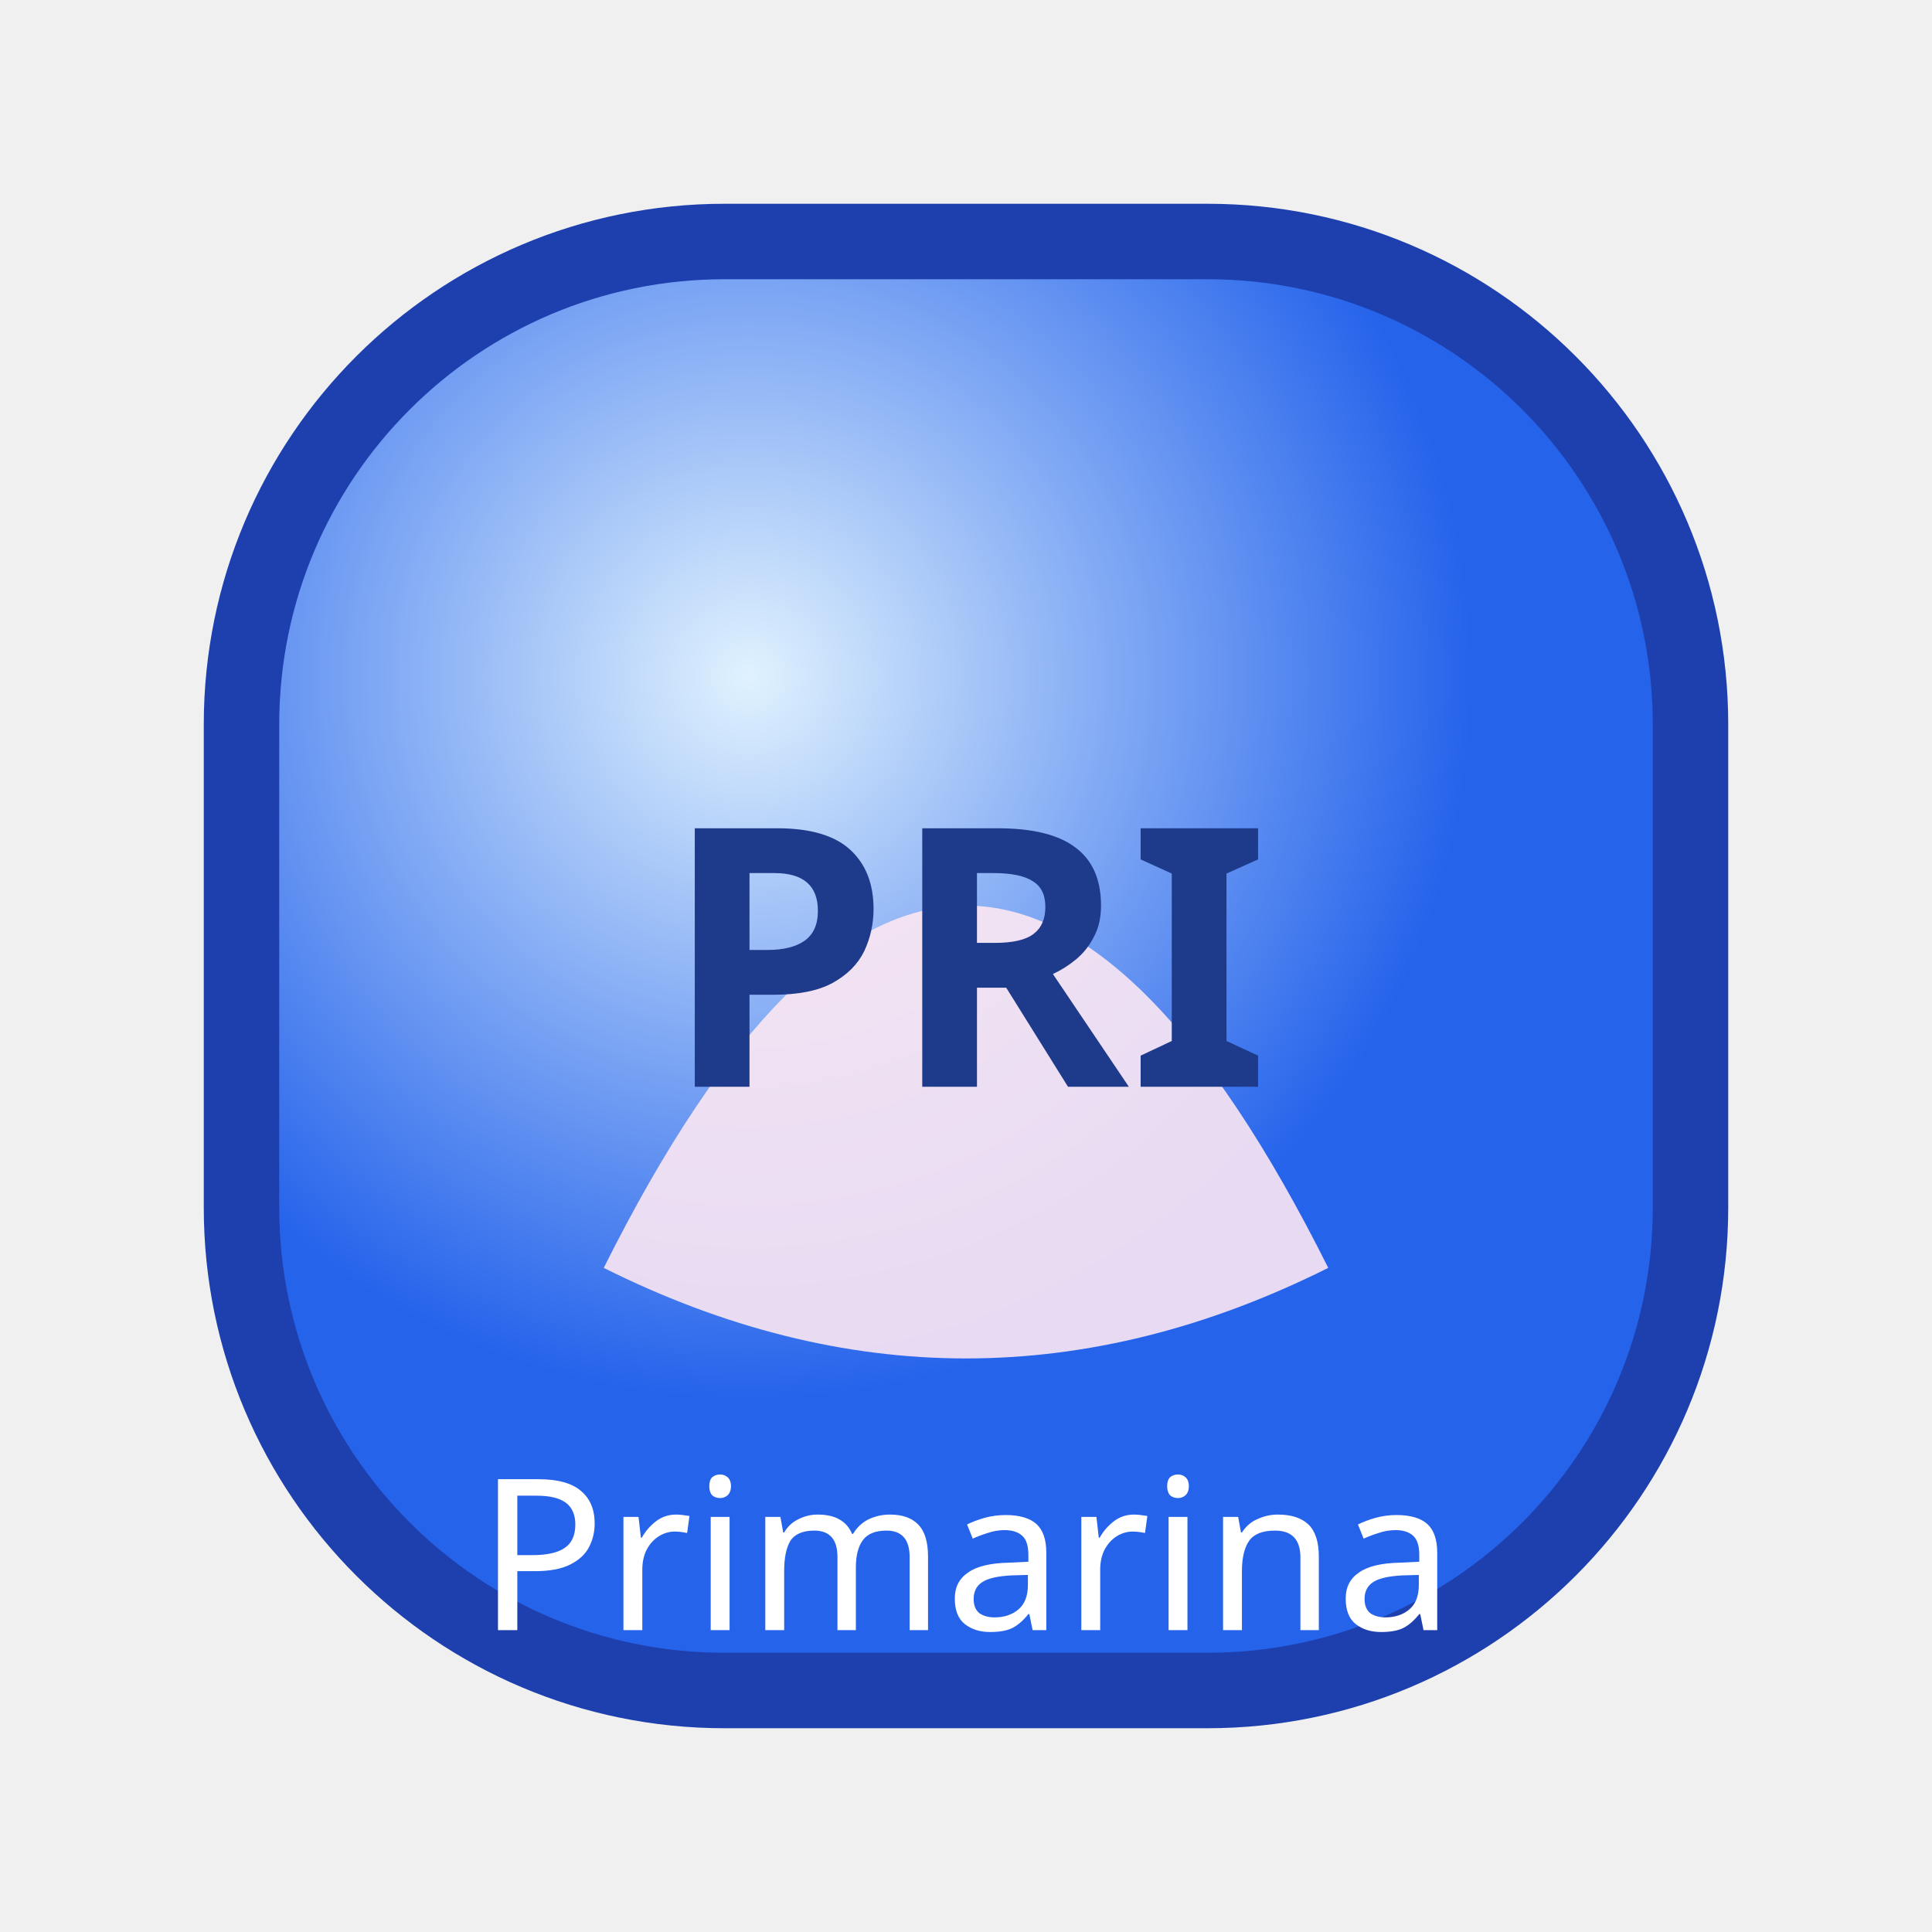
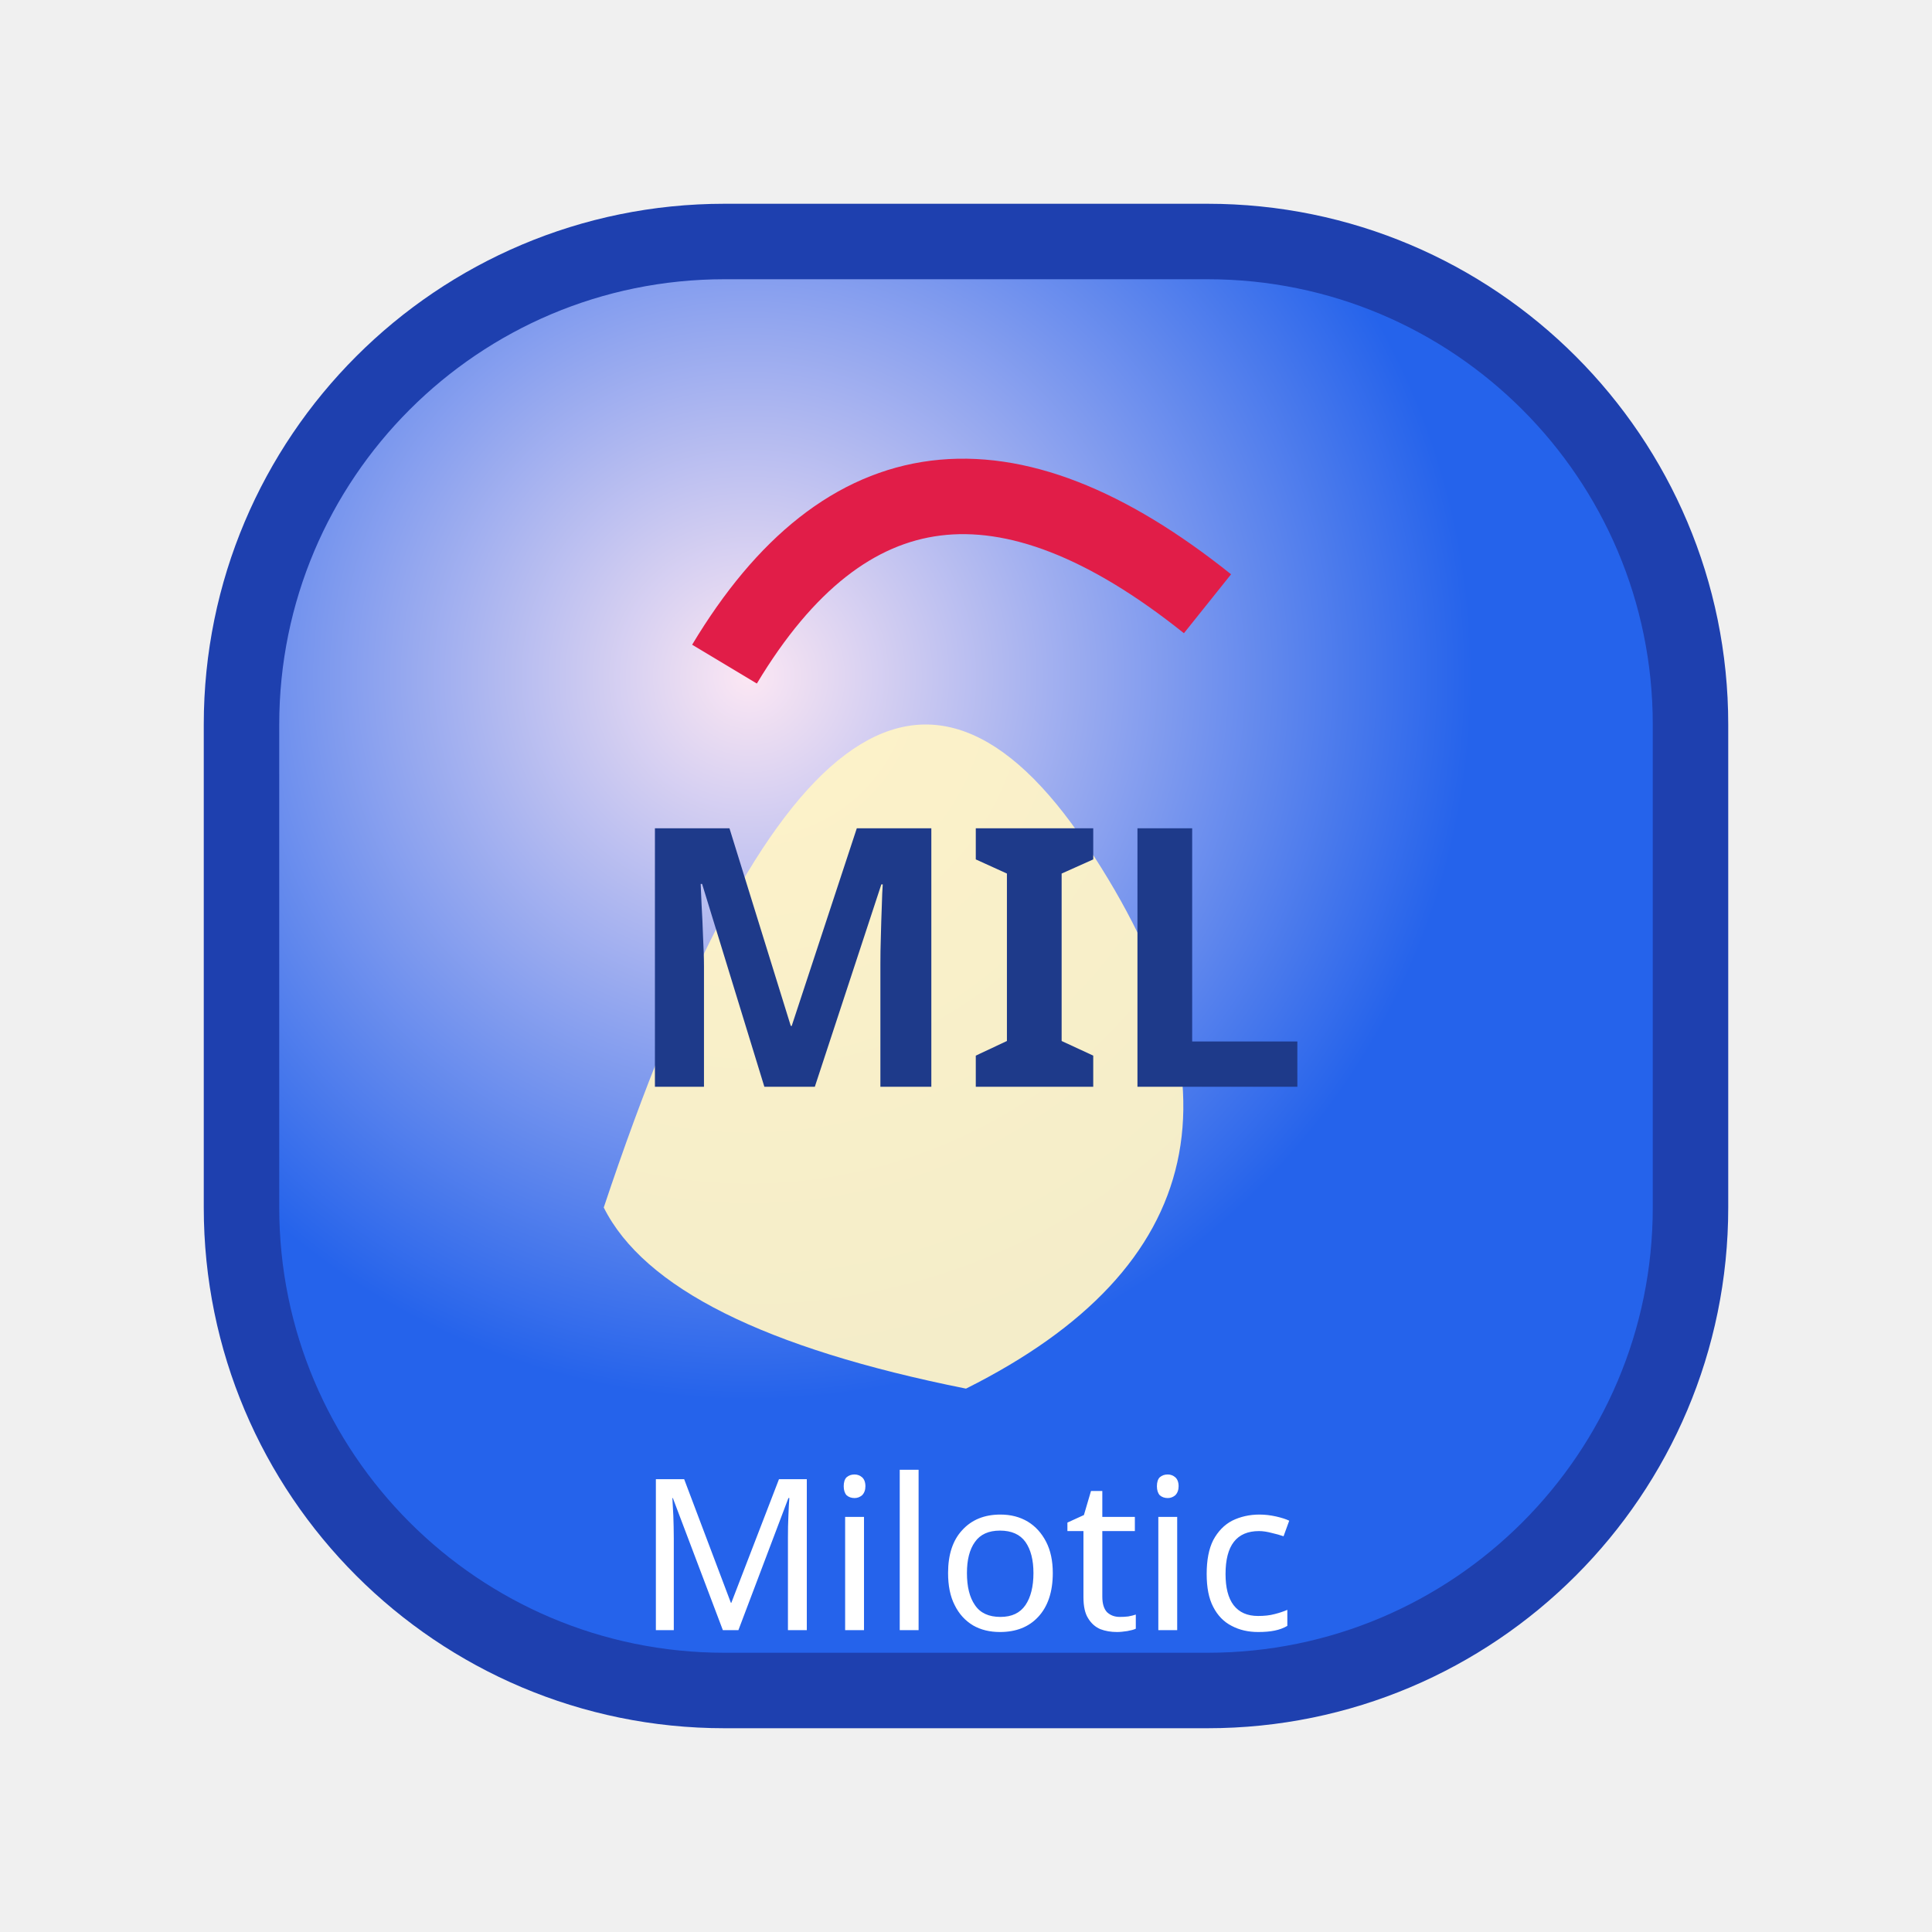
- <svg xmlns="http://www.w3.org/2000/svg" viewBox="0 0 64 64" role="img" aria-label="Primarina">
+ <svg xmlns="http://www.w3.org/2000/svg" viewBox="0 0 64 64" role="img" aria-label="Milotic">
  <defs>
    <radialGradient id="g" cx="35%" cy="30%">
-       <stop offset="0%" stop-color="#e0f2fe" />
+       <stop offset="0%" stop-color="#fce7f3" />
      <stop offset="100%" stop-color="#2563eb" />
    </radialGradient>
  </defs>
  <rect x="8" y="8" width="48" height="48" rx="16" fill="url(#g)" stroke="#1e40af" stroke-width="2.5" />
-   <path d="M20 42 Q32 18 44 42 Q32 48 20 42Z" fill="#fce7f3" opacity="0.9" />
-   <text x="32" y="36" text-anchor="middle" font-family="system-ui,sans-serif" font-size="12" font-weight="700" fill="#1e3a8a">PRI</text>
-   <text x="32" y="54" text-anchor="middle" font-family="system-ui,sans-serif" font-size="7" fill="#fff">Primarina</text>
+   <path d="M20 40 Q28 16 36 28 Q44 40 32 46 Q22 44 20 40Z" fill="#fef3c7" opacity="0.95" />
+   <path d="M24 22 Q30 12 40 20" fill="none" stroke="#e11d48" stroke-width="2.5" />
+   <text x="32" y="36" text-anchor="middle" font-family="system-ui,sans-serif" font-size="12" font-weight="700" fill="#1e3a8a">MIL</text>
+   <text x="32" y="54" text-anchor="middle" font-family="system-ui,sans-serif" font-size="7" fill="#fff">Milotic</text>
</svg>
